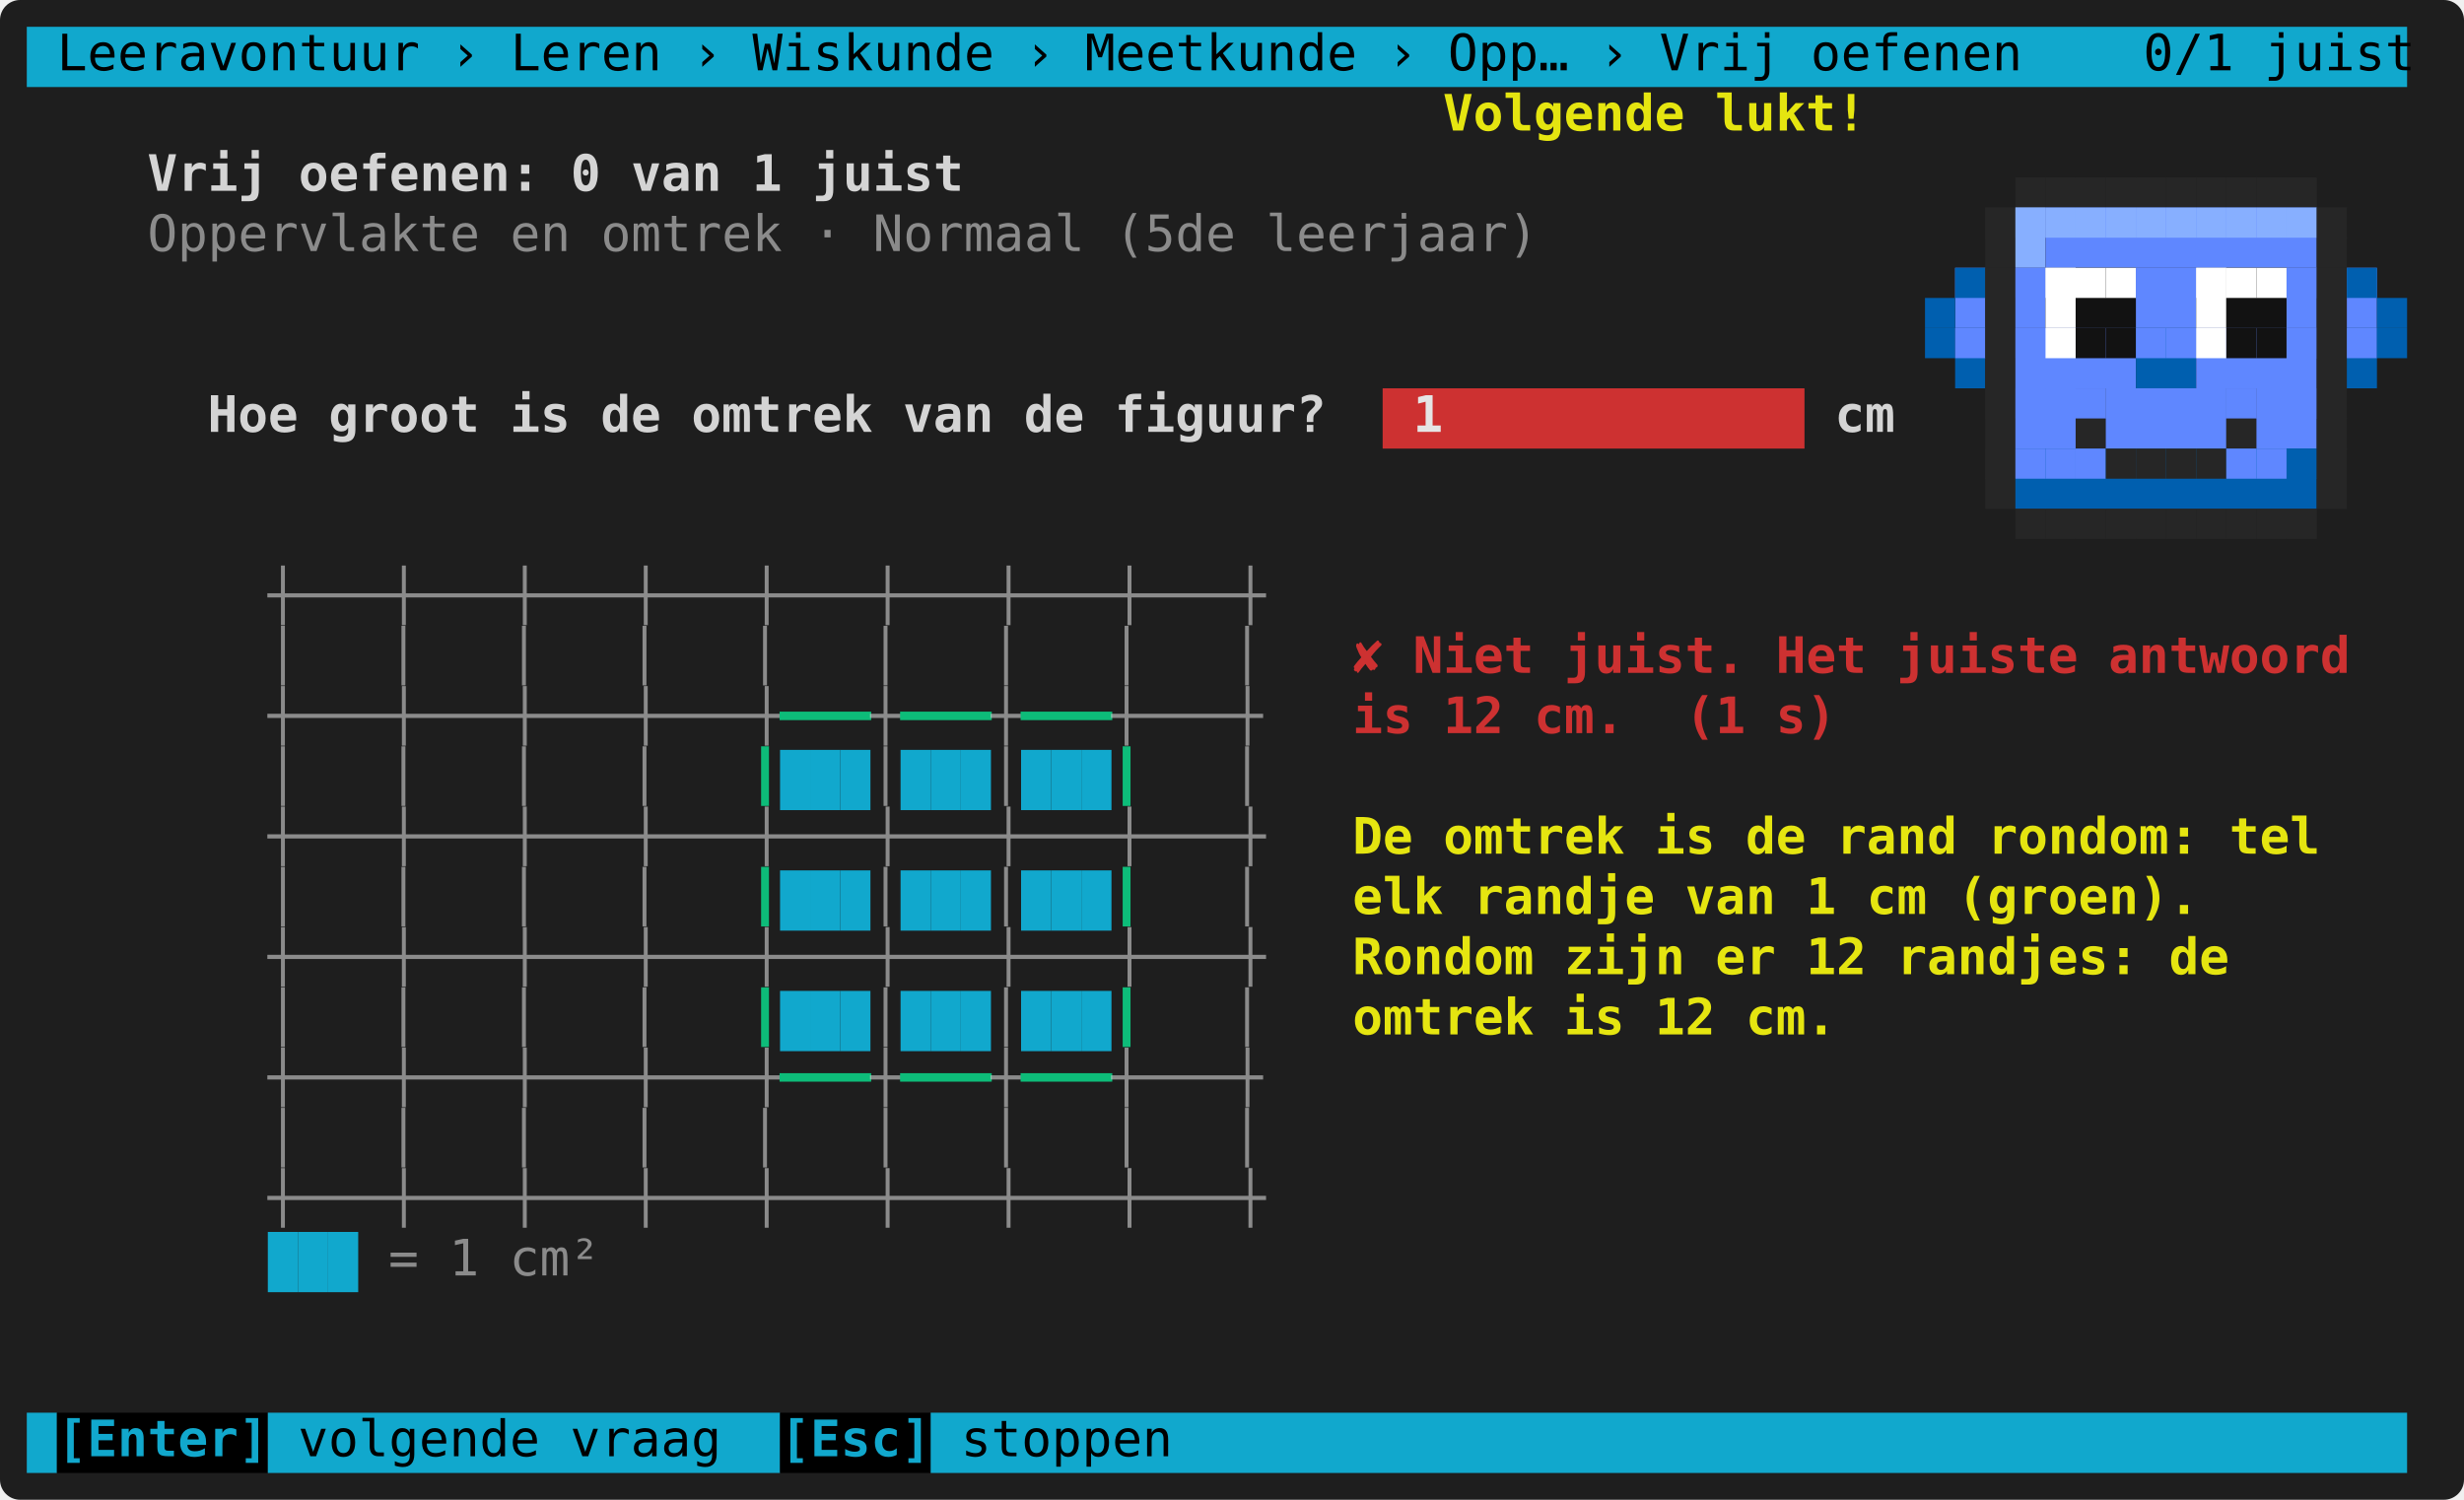
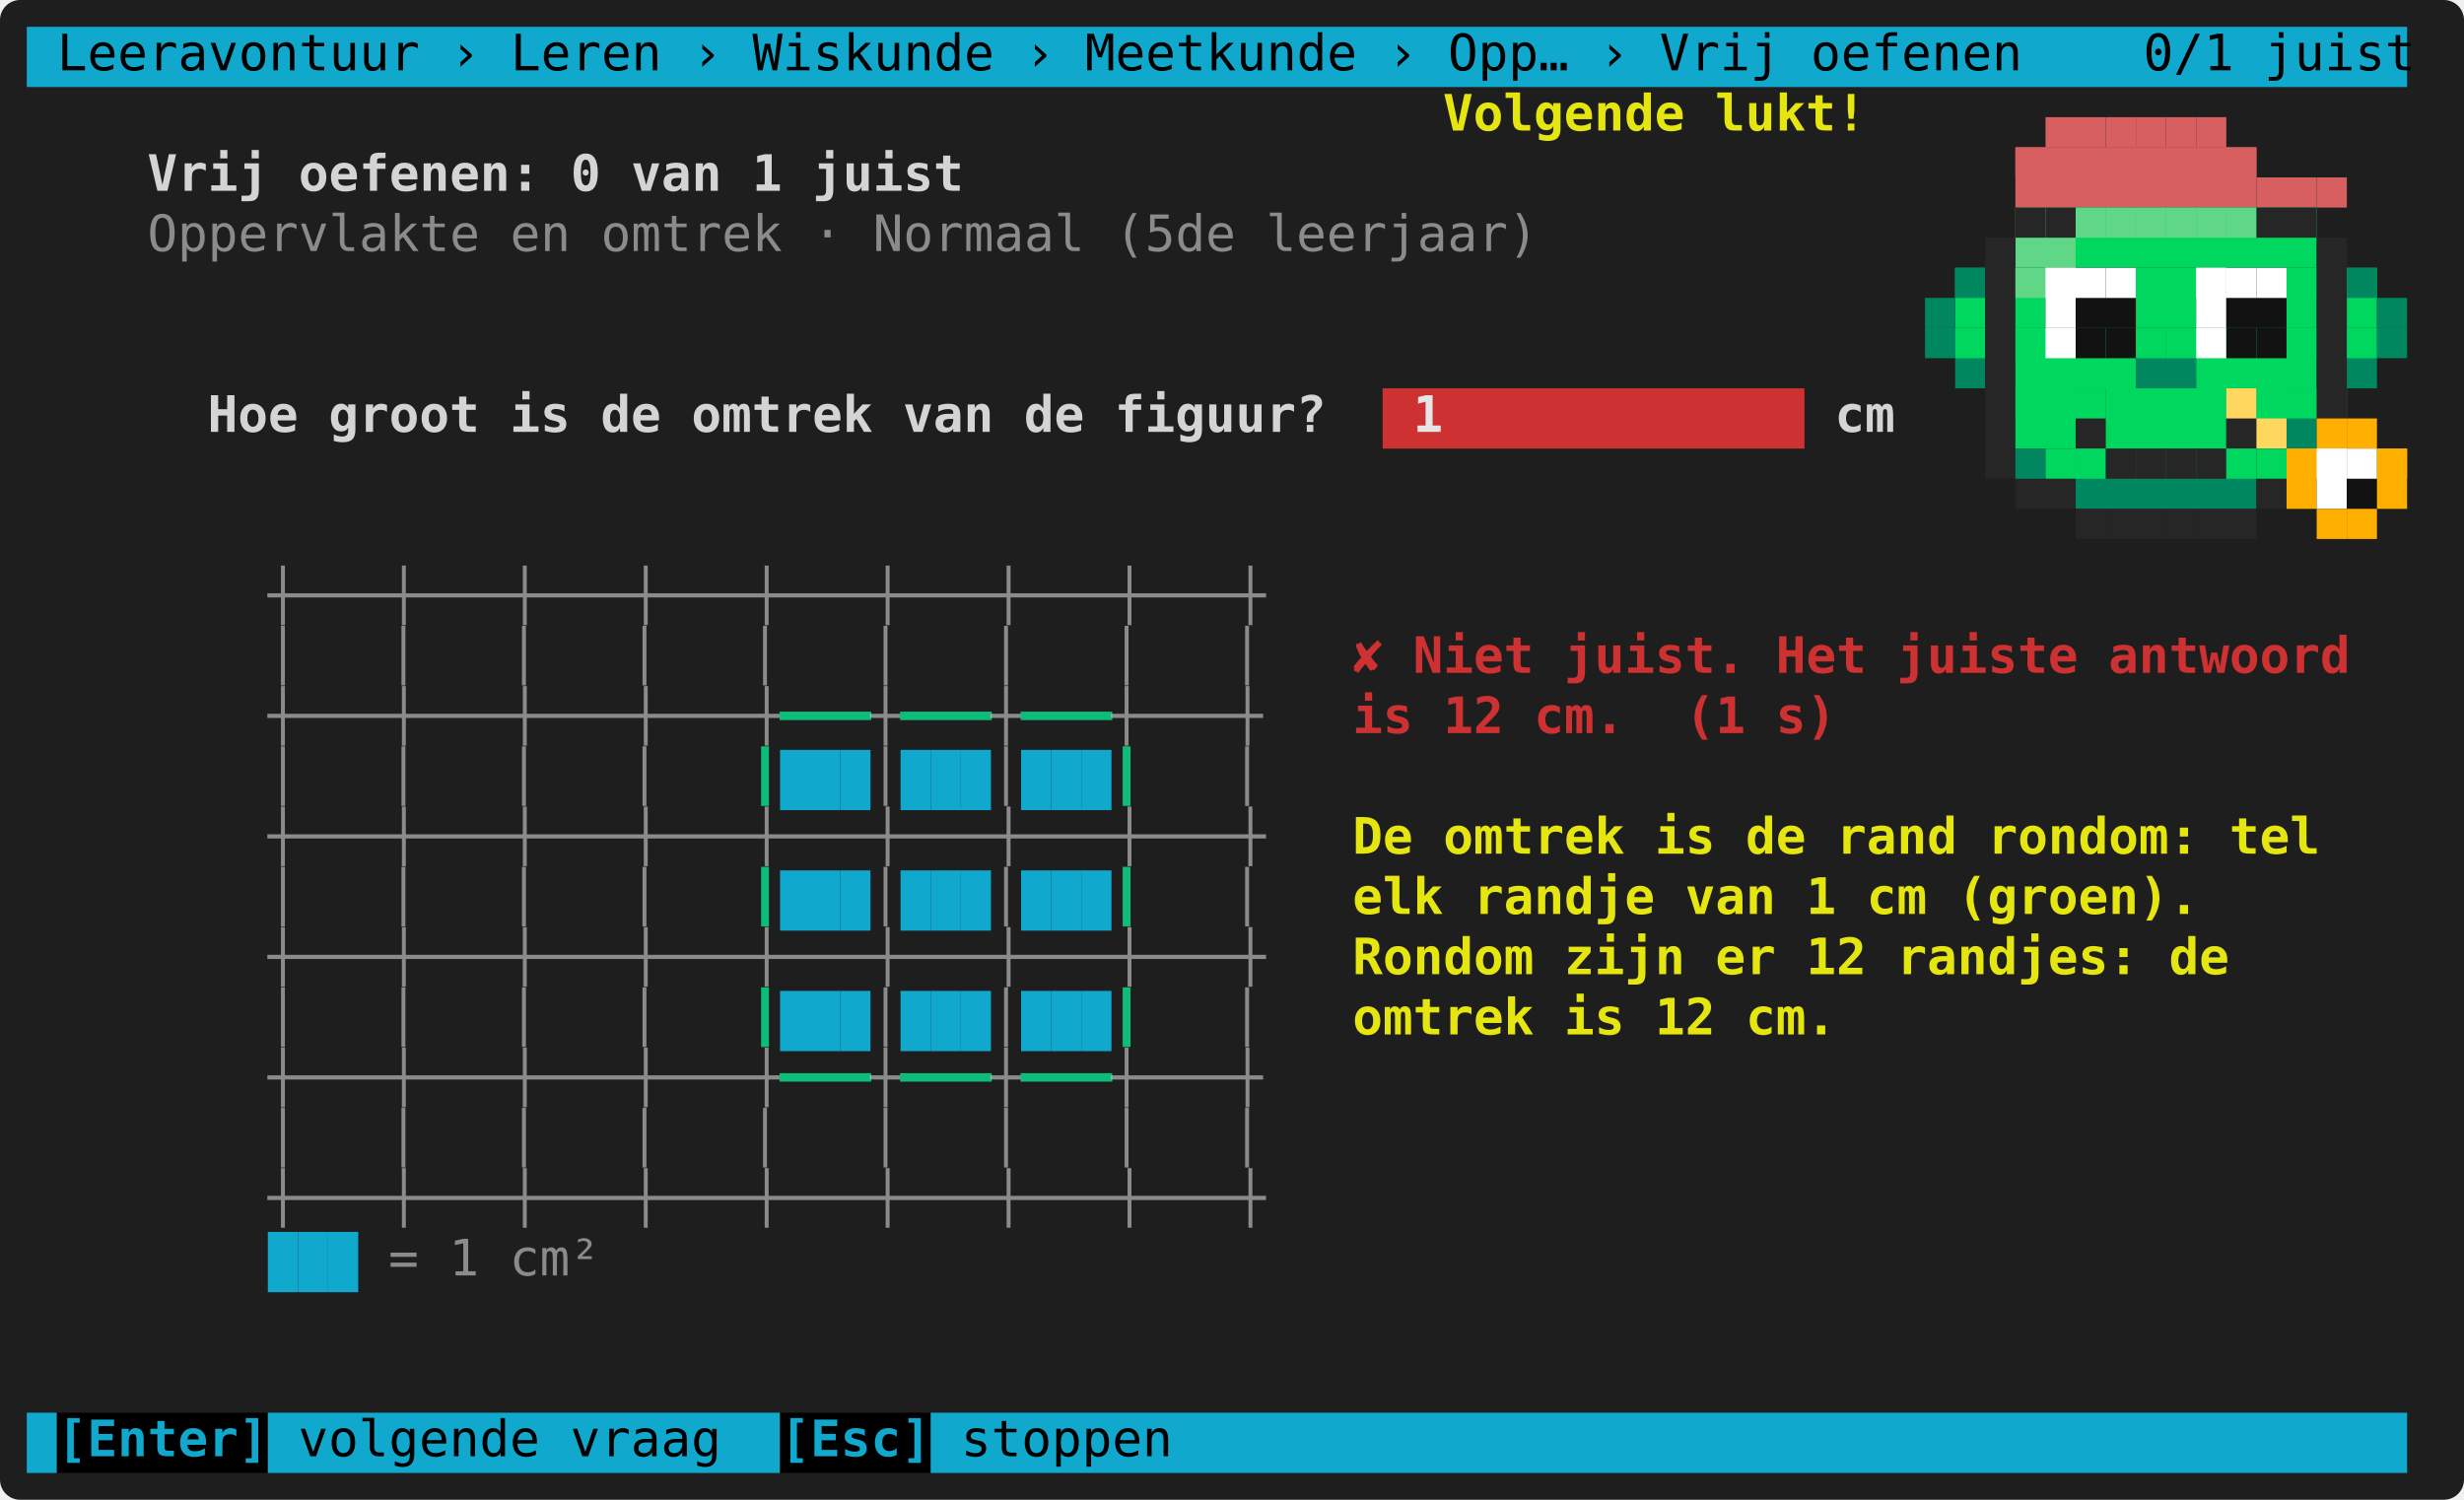
<svg xmlns="http://www.w3.org/2000/svg" width="736" height="448" viewBox="0 0 736 448" role="img" aria-label="Na het nakijken: de omtrek in het groen">
  <rect width="736" height="448" rx="6" fill="#1e1e1e" />
  <g font-family="DejaVu Sans Mono, Menlo, Consolas, monospace" font-size="15">
    <rect x="8" y="8" width="711" height="18" fill="#11a8cd" />
    <text x="8" y="21" textLength="711" lengthAdjust="spacingAndGlyphs" xml:space="preserve" fill="#000000"> Leeravontuur › Leren › Wiskunde › Meetkunde › Opp… › Vrij oefenen    0/1 juist</text>
+     <rect x="611" y="35" width="9" height="9" fill="#d75f5f" />
+     <rect x="620" y="35" width="9" height="9" fill="#d75f5f" />
+     <rect x="629" y="35" width="9" height="9" fill="#d75f5f" />
+     <rect x="638" y="35" width="9" height="9" fill="#d75f5f" />
+     <rect x="647" y="35" width="9" height="9" fill="#d75f5f" />
+     <rect x="656" y="35" width="9" height="9" fill="#d75f5f" />
    <text x="431" y="39" textLength="126" lengthAdjust="spacingAndGlyphs" xml:space="preserve" fill="#e5e510" font-weight="bold">Volgende lukt!</text>
-     <rect x="602" y="53" width="9" height="9" fill="#262626" />
-     <rect x="611" y="53" width="9" height="9" fill="#262626" />
-     <rect x="620" y="53" width="9" height="9" fill="#262626" />
-     <rect x="629" y="53" width="9" height="9" fill="#262626" />
-     <rect x="638" y="53" width="9" height="9" fill="#262626" />
-     <rect x="647" y="53" width="9" height="9" fill="#262626" />
-     <rect x="656" y="53" width="9" height="9" fill="#262626" />
-     <rect x="665" y="53" width="9" height="9" fill="#262626" />
-     <rect x="674" y="53" width="9" height="9" fill="#262626" />
-     <rect x="683" y="53" width="9" height="9" fill="#262626" />
+     <rect x="602" y="44" width="72" height="18" fill="#d75f5f" />
+     <rect x="602" y="44" width="9" height="9" fill="#d75f5f" />
+     <rect x="611" y="44" width="9" height="9" fill="#d75f5f" />
+     <rect x="620" y="44" width="9" height="9" fill="#d75f5f" />
+     <rect x="629" y="44" width="9" height="9" fill="#d75f5f" />
+     <rect x="638" y="44" width="9" height="9" fill="#d75f5f" />
+     <rect x="647" y="44" width="9" height="9" fill="#d75f5f" />
+     <rect x="656" y="44" width="9" height="9" fill="#d75f5f" />
+     <rect x="665" y="44" width="9" height="9" fill="#d75f5f" />
+     <rect x="674" y="53" width="9" height="9" fill="#d75f5f" />
+     <rect x="683" y="53" width="9" height="9" fill="#d75f5f" />
+     <rect x="692" y="53" width="9" height="9" fill="#d75f5f" />
    <text x="44" y="57" textLength="243" lengthAdjust="spacingAndGlyphs" xml:space="preserve" fill="#d4d4d4" font-weight="bold">Vrij oefenen: 0 van 1 juist</text>
-     <rect x="593" y="62" width="9" height="18" fill="#262626" />
-     <rect x="602" y="62" width="9" height="18" fill="#87afff" />
-     <rect x="611" y="62" width="81" height="18" fill="#5f87ff" />
-     <rect x="692" y="62" width="9" height="18" fill="#262626" />
-     <rect x="593" y="62" width="9" height="9" fill="#262626" />
-     <rect x="602" y="62" width="9" height="9" fill="#87afff" />
-     <rect x="611" y="62" width="9" height="9" fill="#87afff" />
-     <rect x="620" y="62" width="9" height="9" fill="#87afff" />
-     <rect x="629" y="62" width="9" height="9" fill="#87afff" />
-     <rect x="638" y="62" width="9" height="9" fill="#87afff" />
-     <rect x="647" y="62" width="9" height="9" fill="#87afff" />
-     <rect x="656" y="62" width="9" height="9" fill="#87afff" />
-     <rect x="665" y="62" width="9" height="9" fill="#87afff" />
-     <rect x="674" y="62" width="9" height="9" fill="#87afff" />
-     <rect x="683" y="62" width="9" height="9" fill="#87afff" />
-     <rect x="692" y="62" width="9" height="9" fill="#262626" />
+     <rect x="602" y="62" width="18" height="18" fill="#5fd787" />
+     <rect x="620" y="62" width="72" height="18" fill="#00d75f" />
+     <rect x="593" y="71" width="9" height="9" fill="#262626" />
+     <rect x="602" y="62" width="9" height="9" fill="#262626" />
+     <rect x="611" y="62" width="9" height="9" fill="#262626" />
+     <rect x="620" y="62" width="9" height="9" fill="#5fd787" />
+     <rect x="629" y="62" width="9" height="9" fill="#5fd787" />
+     <rect x="638" y="62" width="9" height="9" fill="#5fd787" />
+     <rect x="647" y="62" width="9" height="9" fill="#5fd787" />
+     <rect x="656" y="62" width="9" height="9" fill="#5fd787" />
+     <rect x="665" y="62" width="9" height="9" fill="#5fd787" />
+     <rect x="674" y="62" width="9" height="9" fill="#262626" />
+     <rect x="683" y="62" width="9" height="9" fill="#262626" />
+     <rect x="692" y="71" width="9" height="9" fill="#262626" />
    <text x="44" y="75" textLength="414" lengthAdjust="spacingAndGlyphs" xml:space="preserve" fill="#d4d4d4" opacity="0.6">Oppervlakte en omtrek · Normaal (5de leerjaar)</text>
-     <rect x="584" y="80" width="9" height="18" fill="#5f87ff" />
+     <rect x="584" y="80" width="9" height="18" fill="#00d75f" />
    <rect x="593" y="80" width="9" height="18" fill="#262626" />
-     <rect x="602" y="80" width="9" height="18" fill="#5f87ff" />
+     <rect x="602" y="80" width="9" height="18" fill="#00d75f" />
    <rect x="611" y="80" width="9" height="18" fill="#ffffff" />
    <rect x="620" y="80" width="18" height="18" fill="#121212" />
-     <rect x="638" y="80" width="18" height="18" fill="#5f87ff" />
+     <rect x="638" y="80" width="18" height="18" fill="#00d75f" />
    <rect x="656" y="80" width="9" height="18" fill="#ffffff" />
    <rect x="665" y="80" width="18" height="18" fill="#121212" />
-     <rect x="683" y="80" width="9" height="18" fill="#5f87ff" />
+     <rect x="683" y="80" width="9" height="18" fill="#00d75f" />
    <rect x="692" y="80" width="9" height="18" fill="#262626" />
-     <rect x="701" y="80" width="9" height="18" fill="#5f87ff" />
-     <rect x="575" y="89" width="9" height="9" fill="#005faf" />
-     <rect x="584" y="80" width="9" height="9" fill="#005faf" />
+     <rect x="701" y="80" width="9" height="18" fill="#00d75f" />
+     <rect x="575" y="89" width="9" height="9" fill="#00875f" />
+     <rect x="584" y="80" width="9" height="9" fill="#00875f" />
    <rect x="593" y="80" width="9" height="9" fill="#262626" />
-     <rect x="602" y="80" width="9" height="9" fill="#5f87ff" />
+     <rect x="602" y="80" width="9" height="9" fill="#5fd787" />
    <rect x="611" y="80" width="9" height="9" fill="#ffffff" />
    <rect x="620" y="80" width="9" height="9" fill="#ffffff" />
    <rect x="629" y="80" width="9" height="9" fill="#ffffff" />
-     <rect x="638" y="80" width="9" height="9" fill="#5f87ff" />
-     <rect x="647" y="80" width="9" height="9" fill="#5f87ff" />
+     <rect x="638" y="80" width="9" height="9" fill="#00d75f" />
+     <rect x="647" y="80" width="9" height="9" fill="#00d75f" />
    <rect x="656" y="80" width="9" height="9" fill="#ffffff" />
    <rect x="665" y="80" width="9" height="9" fill="#ffffff" />
    <rect x="674" y="80" width="9" height="9" fill="#ffffff" />
-     <rect x="683" y="80" width="9" height="9" fill="#5f87ff" />
+     <rect x="683" y="80" width="9" height="9" fill="#00d75f" />
    <rect x="692" y="80" width="9" height="9" fill="#262626" />
-     <rect x="701" y="80" width="9" height="9" fill="#005faf" />
-     <rect x="710" y="89" width="9" height="9" fill="#005faf" />
-     <rect x="584" y="98" width="9" height="18" fill="#005faf" />
+     <rect x="701" y="80" width="9" height="9" fill="#00875f" />
+     <rect x="710" y="89" width="9" height="9" fill="#00875f" />
+     <rect x="584" y="98" width="9" height="18" fill="#00875f" />
    <rect x="593" y="98" width="9" height="18" fill="#262626" />
-     <rect x="602" y="98" width="36" height="18" fill="#5f87ff" />
-     <rect x="638" y="98" width="18" height="18" fill="#005faf" />
-     <rect x="656" y="98" width="36" height="18" fill="#5f87ff" />
+     <rect x="602" y="98" width="36" height="18" fill="#00d75f" />
+     <rect x="638" y="98" width="18" height="18" fill="#00875f" />
+     <rect x="656" y="98" width="36" height="18" fill="#00d75f" />
    <rect x="692" y="98" width="9" height="18" fill="#262626" />
-     <rect x="701" y="98" width="9" height="18" fill="#005faf" />
-     <rect x="575" y="98" width="9" height="9" fill="#005faf" />
-     <rect x="584" y="98" width="9" height="9" fill="#5f87ff" />
+     <rect x="701" y="98" width="9" height="18" fill="#00875f" />
+     <rect x="575" y="98" width="9" height="9" fill="#00875f" />
+     <rect x="584" y="98" width="9" height="9" fill="#00d75f" />
    <rect x="593" y="98" width="9" height="9" fill="#262626" />
-     <rect x="602" y="98" width="9" height="9" fill="#5f87ff" />
+     <rect x="602" y="98" width="9" height="9" fill="#00d75f" />
    <rect x="611" y="98" width="9" height="9" fill="#ffffff" />
    <rect x="620" y="98" width="9" height="9" fill="#121212" />
    <rect x="629" y="98" width="9" height="9" fill="#121212" />
-     <rect x="638" y="98" width="9" height="9" fill="#5f87ff" />
-     <rect x="647" y="98" width="9" height="9" fill="#5f87ff" />
+     <rect x="638" y="98" width="9" height="9" fill="#00d75f" />
+     <rect x="647" y="98" width="9" height="9" fill="#00d75f" />
    <rect x="656" y="98" width="9" height="9" fill="#ffffff" />
    <rect x="665" y="98" width="9" height="9" fill="#121212" />
    <rect x="674" y="98" width="9" height="9" fill="#121212" />
-     <rect x="683" y="98" width="9" height="9" fill="#5f87ff" />
+     <rect x="683" y="98" width="9" height="9" fill="#00d75f" />
    <rect x="692" y="98" width="9" height="9" fill="#262626" />
-     <rect x="701" y="98" width="9" height="9" fill="#5f87ff" />
-     <rect x="710" y="98" width="9" height="9" fill="#005faf" />
+     <rect x="701" y="98" width="9" height="9" fill="#00d75f" />
+     <rect x="710" y="98" width="9" height="9" fill="#00875f" />
    <rect x="413" y="116" width="126" height="18" fill="#cd3131" />
    <rect x="593" y="116" width="9" height="18" fill="#262626" />
-     <rect x="602" y="116" width="18" height="18" fill="#5f87ff" />
+     <rect x="602" y="116" width="18" height="18" fill="#00d75f" />
    <rect x="620" y="116" width="9" height="18" fill="#262626" />
-     <rect x="629" y="116" width="36" height="18" fill="#5f87ff" />
+     <rect x="629" y="116" width="36" height="18" fill="#00d75f" />
    <rect x="665" y="116" width="9" height="18" fill="#262626" />
-     <rect x="674" y="116" width="18" height="18" fill="#5f87ff" />
-     <rect x="692" y="116" width="9" height="18" fill="#262626" />
+     <rect x="674" y="116" width="9" height="18" fill="#ffd75f" />
+     <rect x="683" y="116" width="9" height="18" fill="#00875f" />
+     <rect x="692" y="116" width="9" height="18" fill="#ffaf00" />
    <rect x="593" y="116" width="9" height="9" fill="#262626" />
-     <rect x="602" y="116" width="9" height="9" fill="#5f87ff" />
-     <rect x="611" y="116" width="9" height="9" fill="#5f87ff" />
-     <rect x="620" y="116" width="9" height="9" fill="#5f87ff" />
-     <rect x="629" y="116" width="9" height="9" fill="#5f87ff" />
-     <rect x="638" y="116" width="9" height="9" fill="#5f87ff" />
-     <rect x="647" y="116" width="9" height="9" fill="#5f87ff" />
-     <rect x="656" y="116" width="9" height="9" fill="#5f87ff" />
-     <rect x="665" y="116" width="9" height="9" fill="#5f87ff" />
-     <rect x="674" y="116" width="9" height="9" fill="#5f87ff" />
-     <rect x="683" y="116" width="9" height="9" fill="#5f87ff" />
+     <rect x="602" y="116" width="9" height="9" fill="#00d75f" />
+     <rect x="611" y="116" width="9" height="9" fill="#00d75f" />
+     <rect x="620" y="116" width="9" height="9" fill="#00d75f" />
+     <rect x="629" y="116" width="9" height="9" fill="#00d75f" />
+     <rect x="638" y="116" width="9" height="9" fill="#00d75f" />
+     <rect x="647" y="116" width="9" height="9" fill="#00d75f" />
+     <rect x="656" y="116" width="9" height="9" fill="#00d75f" />
+     <rect x="665" y="116" width="9" height="9" fill="#ffd75f" />
+     <rect x="674" y="116" width="9" height="9" fill="#00d75f" />
+     <rect x="683" y="116" width="9" height="9" fill="#00d75f" />
    <rect x="692" y="116" width="9" height="9" fill="#262626" />
+     <rect x="701" y="125" width="9" height="9" fill="#ffaf00" />
    <text x="62" y="129" textLength="351" lengthAdjust="spacingAndGlyphs" xml:space="preserve" fill="#d4d4d4" font-weight="bold">Hoe groot is de omtrek van de figuur?  </text>
    <text x="413" y="129" textLength="126" lengthAdjust="spacingAndGlyphs" xml:space="preserve" fill="#e5e5e5" font-weight="bold"> 1            </text>
    <text x="548" y="129" textLength="18" lengthAdjust="spacingAndGlyphs" xml:space="preserve" fill="#d4d4d4" font-weight="bold">cm</text>
-     <rect x="593" y="134" width="9" height="18" fill="#262626" />
-     <rect x="602" y="134" width="90" height="18" fill="#005faf" />
-     <rect x="692" y="134" width="9" height="18" fill="#262626" />
+     <rect x="602" y="134" width="18" height="18" fill="#262626" />
+     <rect x="620" y="134" width="54" height="18" fill="#00875f" />
+     <rect x="674" y="134" width="9" height="18" fill="#262626" />
+     <rect x="683" y="134" width="9" height="18" fill="#ffaf00" />
+     <rect x="692" y="134" width="9" height="18" fill="#ffffff" />
+     <rect x="701" y="134" width="9" height="18" fill="#121212" />
+     <rect x="710" y="134" width="9" height="18" fill="#ffaf00" />
    <rect x="593" y="134" width="9" height="9" fill="#262626" />
-     <rect x="602" y="134" width="9" height="9" fill="#5f87ff" />
-     <rect x="611" y="134" width="9" height="9" fill="#5f87ff" />
-     <rect x="620" y="134" width="9" height="9" fill="#5f87ff" />
+     <rect x="602" y="134" width="9" height="9" fill="#00875f" />
+     <rect x="611" y="134" width="9" height="9" fill="#00d75f" />
+     <rect x="620" y="134" width="9" height="9" fill="#00d75f" />
    <rect x="629" y="134" width="9" height="9" fill="#262626" />
    <rect x="638" y="134" width="9" height="9" fill="#262626" />
    <rect x="647" y="134" width="9" height="9" fill="#262626" />
    <rect x="656" y="134" width="9" height="9" fill="#262626" />
-     <rect x="665" y="134" width="9" height="9" fill="#5f87ff" />
-     <rect x="674" y="134" width="9" height="9" fill="#5f87ff" />
-     <rect x="683" y="134" width="9" height="9" fill="#005faf" />
-     <rect x="692" y="134" width="9" height="9" fill="#262626" />
-     <rect x="602" y="152" width="9" height="9" fill="#262626" />
-     <rect x="611" y="152" width="9" height="9" fill="#262626" />
+     <rect x="665" y="134" width="9" height="9" fill="#00d75f" />
+     <rect x="674" y="134" width="9" height="9" fill="#00d75f" />
+     <rect x="683" y="134" width="9" height="9" fill="#ffaf00" />
+     <rect x="692" y="134" width="9" height="9" fill="#ffffff" />
+     <rect x="701" y="134" width="9" height="9" fill="#ffffff" />
+     <rect x="710" y="134" width="9" height="9" fill="#ffaf00" />
    <rect x="620" y="152" width="9" height="9" fill="#262626" />
    <rect x="629" y="152" width="9" height="9" fill="#262626" />
    <rect x="638" y="152" width="9" height="9" fill="#262626" />
    <rect x="647" y="152" width="9" height="9" fill="#262626" />
    <rect x="656" y="152" width="9" height="9" fill="#262626" />
    <rect x="665" y="152" width="9" height="9" fill="#262626" />
-     <rect x="674" y="152" width="9" height="9" fill="#262626" />
-     <rect x="683" y="152" width="9" height="9" fill="#262626" />
+     <rect x="692" y="152" width="9" height="9" fill="#ffaf00" />
+     <rect x="701" y="152" width="9" height="9" fill="#ffaf00" />
    <text x="80" y="183" textLength="297" lengthAdjust="spacingAndGlyphs" xml:space="preserve" fill="#d4d4d4" opacity="0.6">┼───┼───┼───┼───┼───┼───┼───┼───┼</text>
    <text x="80" y="201" textLength="9" lengthAdjust="spacingAndGlyphs" xml:space="preserve" fill="#d4d4d4" opacity="0.6">│</text>
    <text x="116" y="201" textLength="9" lengthAdjust="spacingAndGlyphs" xml:space="preserve" fill="#d4d4d4" opacity="0.6">│</text>
    <text x="152" y="201" textLength="9" lengthAdjust="spacingAndGlyphs" xml:space="preserve" fill="#d4d4d4" opacity="0.6">│</text>
    <text x="188" y="201" textLength="9" lengthAdjust="spacingAndGlyphs" xml:space="preserve" fill="#d4d4d4" opacity="0.6">│</text>
    <text x="224" y="201" textLength="9" lengthAdjust="spacingAndGlyphs" xml:space="preserve" fill="#d4d4d4" opacity="0.6">│</text>
    <text x="260" y="201" textLength="9" lengthAdjust="spacingAndGlyphs" xml:space="preserve" fill="#d4d4d4" opacity="0.6">│</text>
    <text x="296" y="201" textLength="9" lengthAdjust="spacingAndGlyphs" xml:space="preserve" fill="#d4d4d4" opacity="0.6">│</text>
    <text x="332" y="201" textLength="9" lengthAdjust="spacingAndGlyphs" xml:space="preserve" fill="#d4d4d4" opacity="0.6">│</text>
    <text x="368" y="201" textLength="9" lengthAdjust="spacingAndGlyphs" xml:space="preserve" fill="#d4d4d4" opacity="0.6">│</text>
    <text x="404" y="201" textLength="297" lengthAdjust="spacingAndGlyphs" xml:space="preserve" fill="#cd3131" font-weight="bold">✘ Niet juist. Het juiste antwoord</text>
    <text x="80" y="219" textLength="153" lengthAdjust="spacingAndGlyphs" xml:space="preserve" fill="#d4d4d4" opacity="0.6">┼───┼───┼───┼───┼</text>
    <text x="233" y="219" textLength="27" lengthAdjust="spacingAndGlyphs" xml:space="preserve" fill="#0dbc79" font-weight="bold">━━━</text>
    <text x="260" y="219" textLength="9" lengthAdjust="spacingAndGlyphs" xml:space="preserve" fill="#d4d4d4" opacity="0.6">┼</text>
    <text x="269" y="219" textLength="27" lengthAdjust="spacingAndGlyphs" xml:space="preserve" fill="#0dbc79" font-weight="bold">━━━</text>
    <text x="296" y="219" textLength="9" lengthAdjust="spacingAndGlyphs" xml:space="preserve" fill="#d4d4d4" opacity="0.6">┼</text>
    <text x="305" y="219" textLength="27" lengthAdjust="spacingAndGlyphs" xml:space="preserve" fill="#0dbc79" font-weight="bold">━━━</text>
    <text x="332" y="219" textLength="45" lengthAdjust="spacingAndGlyphs" xml:space="preserve" fill="#d4d4d4" opacity="0.6">┼───┼</text>
    <text x="404" y="219" textLength="144" lengthAdjust="spacingAndGlyphs" xml:space="preserve" fill="#cd3131" font-weight="bold">is 12 cm.  (1 s)</text>
    <rect x="233" y="224" width="9" height="18" fill="#11a8cd" />
    <rect x="242" y="224" width="9" height="18" fill="#11a8cd" />
    <rect x="251" y="224" width="9" height="18" fill="#11a8cd" />
    <rect x="269" y="224" width="9" height="18" fill="#11a8cd" />
    <rect x="278" y="224" width="9" height="18" fill="#11a8cd" />
    <rect x="287" y="224" width="9" height="18" fill="#11a8cd" />
    <rect x="305" y="224" width="9" height="18" fill="#11a8cd" />
    <rect x="314" y="224" width="9" height="18" fill="#11a8cd" />
    <rect x="323" y="224" width="9" height="18" fill="#11a8cd" />
    <text x="80" y="237" textLength="9" lengthAdjust="spacingAndGlyphs" xml:space="preserve" fill="#d4d4d4" opacity="0.6">│</text>
    <text x="116" y="237" textLength="9" lengthAdjust="spacingAndGlyphs" xml:space="preserve" fill="#d4d4d4" opacity="0.6">│</text>
    <text x="152" y="237" textLength="9" lengthAdjust="spacingAndGlyphs" xml:space="preserve" fill="#d4d4d4" opacity="0.6">│</text>
    <text x="188" y="237" textLength="9" lengthAdjust="spacingAndGlyphs" xml:space="preserve" fill="#d4d4d4" opacity="0.6">│</text>
    <text x="224" y="237" textLength="9" lengthAdjust="spacingAndGlyphs" xml:space="preserve" fill="#0dbc79" font-weight="bold">┃</text>
    <text x="260" y="237" textLength="9" lengthAdjust="spacingAndGlyphs" xml:space="preserve" fill="#d4d4d4" opacity="0.6">│</text>
    <text x="296" y="237" textLength="9" lengthAdjust="spacingAndGlyphs" xml:space="preserve" fill="#d4d4d4" opacity="0.6">│</text>
    <text x="332" y="237" textLength="9" lengthAdjust="spacingAndGlyphs" xml:space="preserve" fill="#0dbc79" font-weight="bold">┃</text>
    <text x="368" y="237" textLength="9" lengthAdjust="spacingAndGlyphs" xml:space="preserve" fill="#d4d4d4" opacity="0.6">│</text>
    <text x="80" y="255" textLength="297" lengthAdjust="spacingAndGlyphs" xml:space="preserve" fill="#d4d4d4" opacity="0.6">┼───┼───┼───┼───┼───┼───┼───┼───┼</text>
    <text x="404" y="255" textLength="288" lengthAdjust="spacingAndGlyphs" xml:space="preserve" fill="#e5e510" font-weight="bold">De omtrek is de rand rondom: tel</text>
    <rect x="233" y="260" width="9" height="18" fill="#11a8cd" />
    <rect x="242" y="260" width="9" height="18" fill="#11a8cd" />
    <rect x="251" y="260" width="9" height="18" fill="#11a8cd" />
    <rect x="269" y="260" width="9" height="18" fill="#11a8cd" />
    <rect x="278" y="260" width="9" height="18" fill="#11a8cd" />
    <rect x="287" y="260" width="9" height="18" fill="#11a8cd" />
    <rect x="305" y="260" width="9" height="18" fill="#11a8cd" />
    <rect x="314" y="260" width="9" height="18" fill="#11a8cd" />
    <rect x="323" y="260" width="9" height="18" fill="#11a8cd" />
    <text x="80" y="273" textLength="9" lengthAdjust="spacingAndGlyphs" xml:space="preserve" fill="#d4d4d4" opacity="0.6">│</text>
    <text x="116" y="273" textLength="9" lengthAdjust="spacingAndGlyphs" xml:space="preserve" fill="#d4d4d4" opacity="0.6">│</text>
    <text x="152" y="273" textLength="9" lengthAdjust="spacingAndGlyphs" xml:space="preserve" fill="#d4d4d4" opacity="0.6">│</text>
    <text x="188" y="273" textLength="9" lengthAdjust="spacingAndGlyphs" xml:space="preserve" fill="#d4d4d4" opacity="0.6">│</text>
    <text x="224" y="273" textLength="9" lengthAdjust="spacingAndGlyphs" xml:space="preserve" fill="#0dbc79" font-weight="bold">┃</text>
    <text x="260" y="273" textLength="9" lengthAdjust="spacingAndGlyphs" xml:space="preserve" fill="#d4d4d4" opacity="0.6">│</text>
    <text x="296" y="273" textLength="9" lengthAdjust="spacingAndGlyphs" xml:space="preserve" fill="#d4d4d4" opacity="0.6">│</text>
    <text x="332" y="273" textLength="9" lengthAdjust="spacingAndGlyphs" xml:space="preserve" fill="#0dbc79" font-weight="bold">┃</text>
    <text x="368" y="273" textLength="9" lengthAdjust="spacingAndGlyphs" xml:space="preserve" fill="#d4d4d4" opacity="0.6">│</text>
    <text x="404" y="273" textLength="252" lengthAdjust="spacingAndGlyphs" xml:space="preserve" fill="#e5e510" font-weight="bold">elk randje van 1 cm (groen).</text>
    <text x="80" y="291" textLength="297" lengthAdjust="spacingAndGlyphs" xml:space="preserve" fill="#d4d4d4" opacity="0.6">┼───┼───┼───┼───┼───┼───┼───┼───┼</text>
    <text x="404" y="291" textLength="261" lengthAdjust="spacingAndGlyphs" xml:space="preserve" fill="#e5e510" font-weight="bold">Rondom zijn er 12 randjes: de</text>
    <rect x="233" y="296" width="9" height="18" fill="#11a8cd" />
    <rect x="242" y="296" width="9" height="18" fill="#11a8cd" />
    <rect x="251" y="296" width="9" height="18" fill="#11a8cd" />
    <rect x="269" y="296" width="9" height="18" fill="#11a8cd" />
    <rect x="278" y="296" width="9" height="18" fill="#11a8cd" />
    <rect x="287" y="296" width="9" height="18" fill="#11a8cd" />
    <rect x="305" y="296" width="9" height="18" fill="#11a8cd" />
    <rect x="314" y="296" width="9" height="18" fill="#11a8cd" />
    <rect x="323" y="296" width="9" height="18" fill="#11a8cd" />
    <text x="80" y="309" textLength="9" lengthAdjust="spacingAndGlyphs" xml:space="preserve" fill="#d4d4d4" opacity="0.6">│</text>
    <text x="116" y="309" textLength="9" lengthAdjust="spacingAndGlyphs" xml:space="preserve" fill="#d4d4d4" opacity="0.6">│</text>
    <text x="152" y="309" textLength="9" lengthAdjust="spacingAndGlyphs" xml:space="preserve" fill="#d4d4d4" opacity="0.6">│</text>
    <text x="188" y="309" textLength="9" lengthAdjust="spacingAndGlyphs" xml:space="preserve" fill="#d4d4d4" opacity="0.6">│</text>
    <text x="224" y="309" textLength="9" lengthAdjust="spacingAndGlyphs" xml:space="preserve" fill="#0dbc79" font-weight="bold">┃</text>
    <text x="260" y="309" textLength="9" lengthAdjust="spacingAndGlyphs" xml:space="preserve" fill="#d4d4d4" opacity="0.6">│</text>
    <text x="296" y="309" textLength="9" lengthAdjust="spacingAndGlyphs" xml:space="preserve" fill="#d4d4d4" opacity="0.6">│</text>
    <text x="332" y="309" textLength="9" lengthAdjust="spacingAndGlyphs" xml:space="preserve" fill="#0dbc79" font-weight="bold">┃</text>
    <text x="368" y="309" textLength="9" lengthAdjust="spacingAndGlyphs" xml:space="preserve" fill="#d4d4d4" opacity="0.6">│</text>
    <text x="404" y="309" textLength="144" lengthAdjust="spacingAndGlyphs" xml:space="preserve" fill="#e5e510" font-weight="bold">omtrek is 12 cm.</text>
    <text x="80" y="327" textLength="153" lengthAdjust="spacingAndGlyphs" xml:space="preserve" fill="#d4d4d4" opacity="0.6">┼───┼───┼───┼───┼</text>
    <text x="233" y="327" textLength="27" lengthAdjust="spacingAndGlyphs" xml:space="preserve" fill="#0dbc79" font-weight="bold">━━━</text>
    <text x="260" y="327" textLength="9" lengthAdjust="spacingAndGlyphs" xml:space="preserve" fill="#d4d4d4" opacity="0.6">┼</text>
    <text x="269" y="327" textLength="27" lengthAdjust="spacingAndGlyphs" xml:space="preserve" fill="#0dbc79" font-weight="bold">━━━</text>
    <text x="296" y="327" textLength="9" lengthAdjust="spacingAndGlyphs" xml:space="preserve" fill="#d4d4d4" opacity="0.6">┼</text>
    <text x="305" y="327" textLength="27" lengthAdjust="spacingAndGlyphs" xml:space="preserve" fill="#0dbc79" font-weight="bold">━━━</text>
    <text x="332" y="327" textLength="45" lengthAdjust="spacingAndGlyphs" xml:space="preserve" fill="#d4d4d4" opacity="0.6">┼───┼</text>
    <text x="80" y="345" textLength="9" lengthAdjust="spacingAndGlyphs" xml:space="preserve" fill="#d4d4d4" opacity="0.6">│</text>
    <text x="116" y="345" textLength="9" lengthAdjust="spacingAndGlyphs" xml:space="preserve" fill="#d4d4d4" opacity="0.6">│</text>
    <text x="152" y="345" textLength="9" lengthAdjust="spacingAndGlyphs" xml:space="preserve" fill="#d4d4d4" opacity="0.6">│</text>
    <text x="188" y="345" textLength="9" lengthAdjust="spacingAndGlyphs" xml:space="preserve" fill="#d4d4d4" opacity="0.6">│</text>
    <text x="224" y="345" textLength="9" lengthAdjust="spacingAndGlyphs" xml:space="preserve" fill="#d4d4d4" opacity="0.6">│</text>
    <text x="260" y="345" textLength="9" lengthAdjust="spacingAndGlyphs" xml:space="preserve" fill="#d4d4d4" opacity="0.6">│</text>
    <text x="296" y="345" textLength="9" lengthAdjust="spacingAndGlyphs" xml:space="preserve" fill="#d4d4d4" opacity="0.6">│</text>
    <text x="332" y="345" textLength="9" lengthAdjust="spacingAndGlyphs" xml:space="preserve" fill="#d4d4d4" opacity="0.6">│</text>
    <text x="368" y="345" textLength="9" lengthAdjust="spacingAndGlyphs" xml:space="preserve" fill="#d4d4d4" opacity="0.6">│</text>
    <text x="80" y="363" textLength="297" lengthAdjust="spacingAndGlyphs" xml:space="preserve" fill="#d4d4d4" opacity="0.6">┼───┼───┼───┼───┼───┼───┼───┼───┼</text>
    <rect x="80" y="368" width="9" height="18" fill="#11a8cd" />
    <rect x="89" y="368" width="9" height="18" fill="#11a8cd" />
    <rect x="98" y="368" width="9" height="18" fill="#11a8cd" />
    <text x="107" y="381" textLength="72" lengthAdjust="spacingAndGlyphs" xml:space="preserve" fill="#d4d4d4" opacity="0.6"> = 1 cm²</text>
    <rect x="8" y="422" width="9" height="18" fill="#11a8cd" />
    <rect x="17" y="422" width="63" height="18" fill="#000000" />
    <rect x="80" y="422" width="153" height="18" fill="#11a8cd" />
    <rect x="233" y="422" width="45" height="18" fill="#000000" />
    <rect x="278" y="422" width="441" height="18" fill="#11a8cd" />
    <text x="17" y="435" textLength="63" lengthAdjust="spacingAndGlyphs" xml:space="preserve" fill="#11a8cd" font-weight="bold">[Enter]</text>
    <text x="80" y="435" textLength="153" lengthAdjust="spacingAndGlyphs" xml:space="preserve" fill="#000000"> volgende vraag  </text>
    <text x="233" y="435" textLength="45" lengthAdjust="spacingAndGlyphs" xml:space="preserve" fill="#11a8cd" font-weight="bold">[Esc]</text>
    <text x="278" y="435" textLength="441" lengthAdjust="spacingAndGlyphs" xml:space="preserve" fill="#000000"> stoppen                                         </text>
  </g>
</svg>
